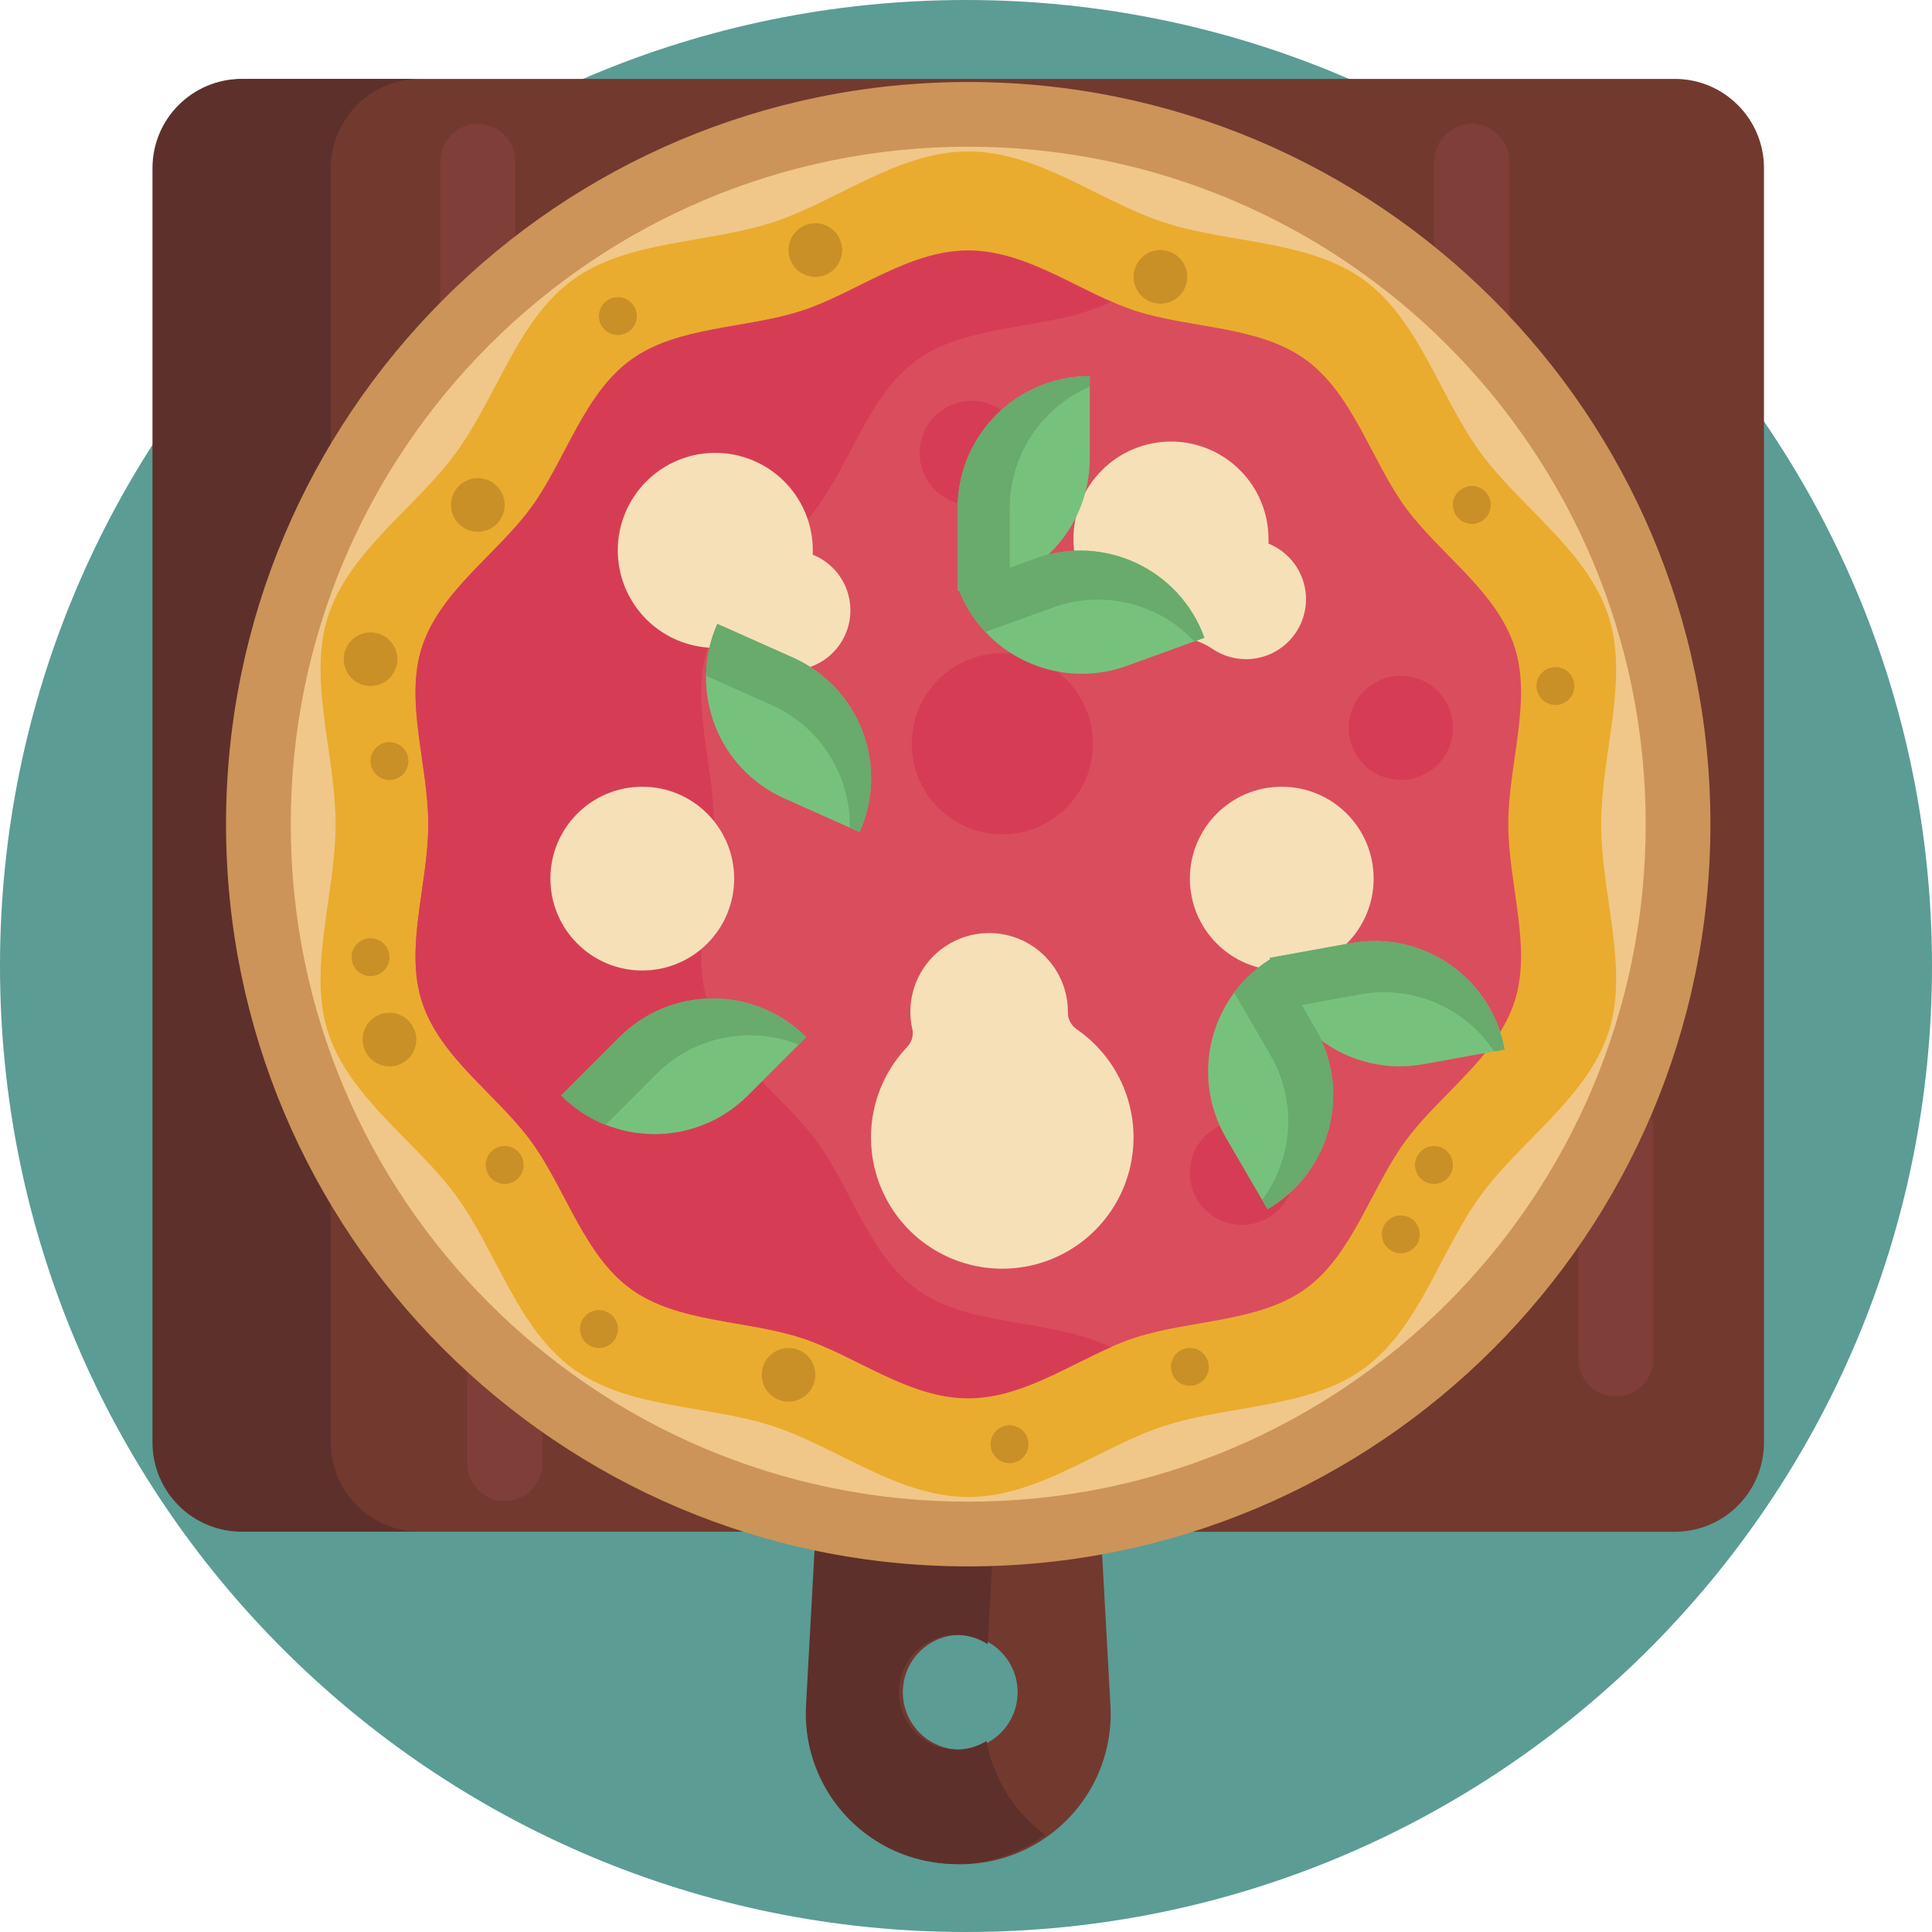
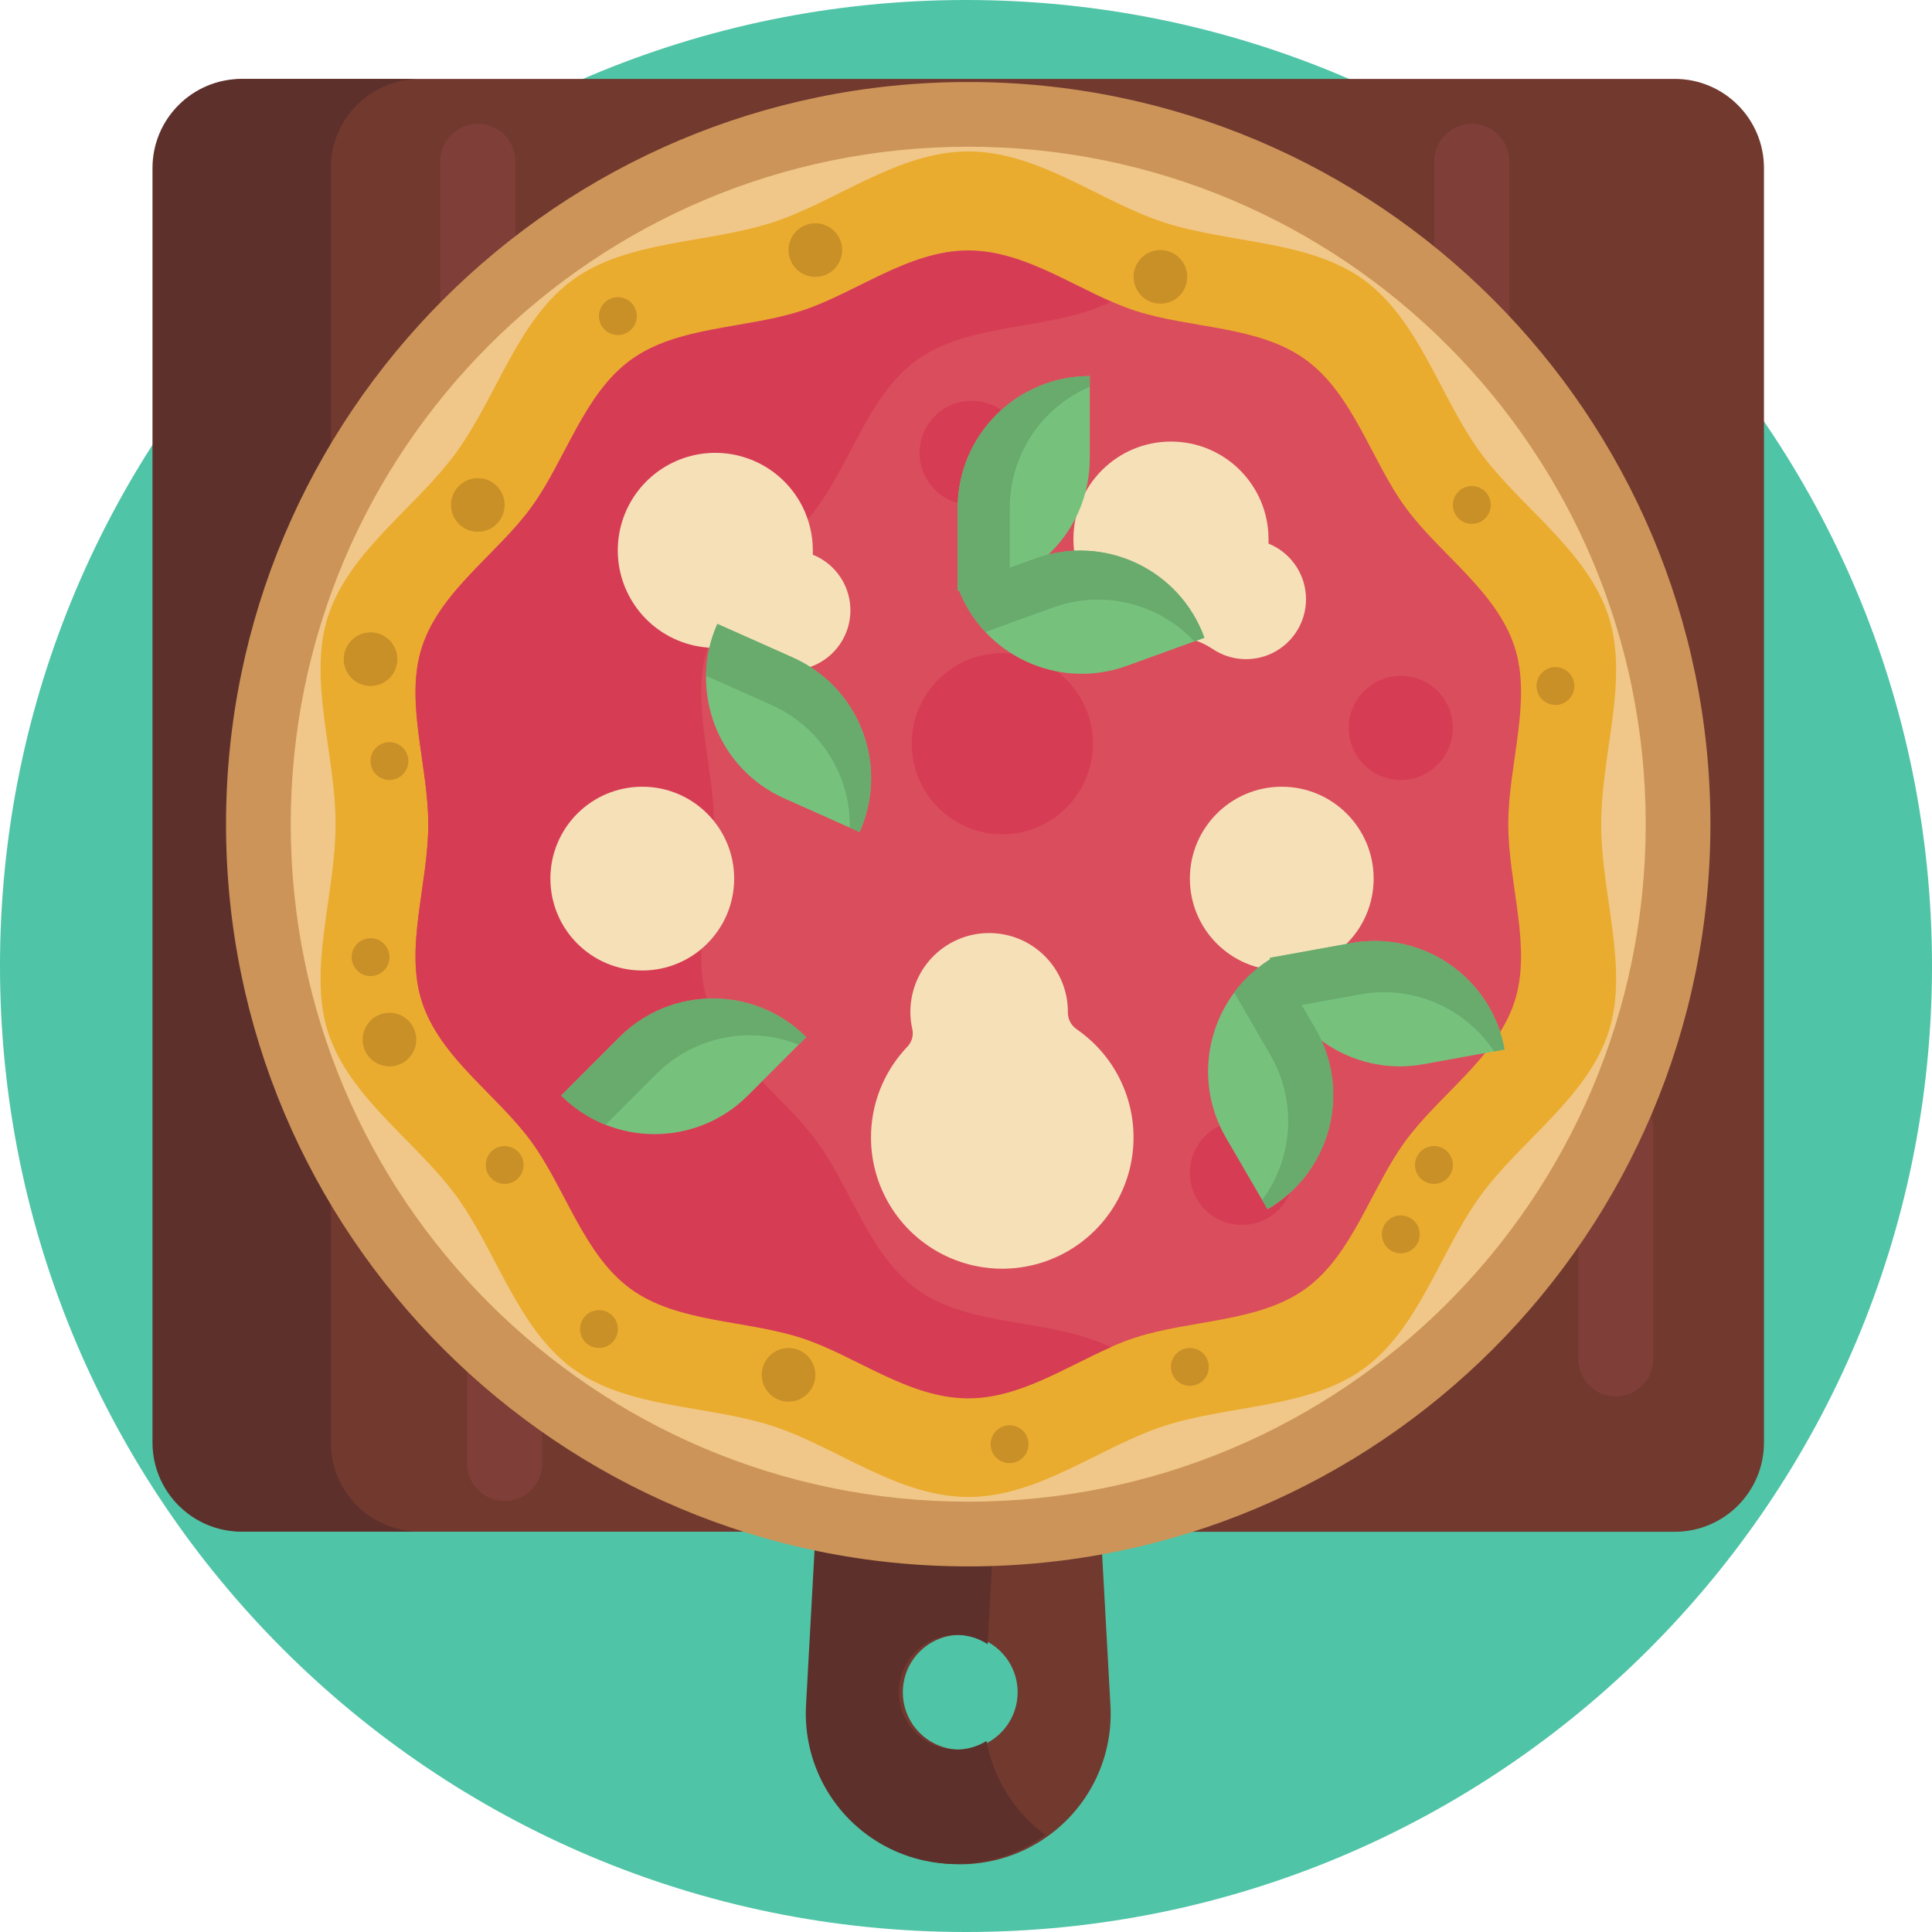
<svg xmlns="http://www.w3.org/2000/svg" width="3840" height="3840" version="1.1" viewBox="0 0 3840 3840">
  <defs>
    <style>.cls-1{fill:#5b9c95;}.cls-2{fill:#72392f;}.cls-3{fill:#5e302b;}.cls-4{fill:#7f3e37;}.cls-5{fill:#cc9458;}.cls-6{fill:#f0c788;}.cls-7{fill:#eaac2e;}.cls-8{fill:#da4d5d;}.cls-9{fill:#d63d55;}.cls-10{fill:#f6e0b8;}.cls-11{fill:#76c27d;}.cls-12{fill:#69aa6d;}.cls-13{fill:#c99028;}</style>
  </defs>
  <g>
-     <circle class="cls-1" cx="1920" cy="1920" r="1920" fill="#4fc4a7" />
+     <circle cx="1920" cy="1920" r="1920" fill="#4fc4a7" stroke-dashoffset="1536" stroke-linecap="round" stroke-linejoin="round" stroke-width="20" />
  </g>
  <g id="Icons" transform="scale(7.5)" stroke-width=".133">
    <g stroke-width=".133">
      <path class="cls-2" d="m443.82 20.91h-378.71a23.63 23.63 0 0 0-23.64 23.64v337.71a23.64 23.64 0 0 0 23.64 23.65h152.07l-2.52 46.09a39.87 39.87 0 1 0 79.62 0l-2.54-46.06h152.08a23.65 23.65 0 0 0 23.65-23.65v-337.74a23.64 23.64 0 0 0-23.65-23.64zm-189.35 442.76a15.21 15.21 0 1 1 15.21-15.21 15.21 15.21 0 0 1-15.21 15.21z" />
      <path class="cls-3" d="m261.44 461.37a15.2 15.2 0 1 1 0.3-25.63l1.64-29.83h-47.25l-2.53 46.09a39.87 39.87 0 0 0 63.4 34.26 39.85 39.85 0 0 1-15.56-24.89zm-150.13-440.46h-47.26a23.64 23.64 0 0 0-23.64 23.64v337.72a23.65 23.65 0 0 0 23.64 23.64h47.26a23.65 23.65 0 0 1-23.65-23.64v-337.72a23.64 23.64 0 0 1 23.65-23.64z" />
      <rect class="cls-4" x="418.25" y="288.95" width="19.92" height="81.13" rx="9.96" />
      <rect class="cls-4" x="380.09" y="32.81" width="19.92" height="81.13" rx="9.96" />
      <rect class="cls-4" x="116.67" y="32.81" width="19.92" height="81.13" rx="9.96" />
      <rect class="cls-4" x="123.78" y="316.66" width="19.92" height="81.13" rx="9.96" />
      <circle class="cls-5" cx="256.59" cy="218.42" r="196.69" />
      <circle class="cls-6" cx="256.59" cy="218.42" r="179.54" />
      <path class="cls-7" d="m88.93 218.42c0 18.66-7.42 38.28-2 55.11 5.67 17.45 23.39 28.92 34 43.44s16.18 35 30.85 45.71 35.53 9.57 53 15.24c16.84 5.47 33.17 18.8 51.83 18.8s35-13.33 51.82-18.8c17.45-5.67 38.46-4.67 53-15.24 14.68-10.68 20.17-31 30.85-45.71s28.29-26 34-43.44c5.47-16.83-1.95-36.45-1.95-55.11s7.42-38.27 1.95-55.11c-5.67-17.45-23.39-28.91-34-43.44s-16.17-35-30.85-45.7c-14.52-10.57-35.53-9.58-53-15.24-16.84-5.47-33.16-18.8-51.82-18.8s-35 13.33-51.83 18.8c-17.45 5.66-38.46 4.67-53 15.24s-20.17 31-30.85 45.7-28.29 26-34 43.44c-5.42 16.84 2 36.45 2 55.11z" />
      <path class="cls-8" d="m113.5 218.42c0 15.93-6.33 32.67-1.66 47 4.83 14.89 20 24.67 29 37.07s13.8 29.89 26.32 39 30.33 8.17 45.22 13c14.37 4.67 28.3 16 44.23 16s29.86-11.37 44.22-16c14.9-4.83 32.82-4 45.22-13s17.21-26.48 26.33-39 24.14-22.18 29-37.07c4.66-14.37-1.67-31.11-1.67-47s6.33-32.66 1.67-47c-4.84-14.89-20-24.67-29-37.07s-13.8-29.89-26.32-39-30.32-8.18-45.21-13c-14.37-4.67-28.31-16-44.23-16s-29.86 11.38-44.23 16c-14.89 4.83-32.82 4-45.22 13s-17.21 26.48-26.32 39-24.15 22.18-29 37.07c-4.68 14.34 1.65 31.08 1.65 47z" />
      <path class="cls-9" d="m288.11 354.54c2.12 0.69 4.24 1.53 6.35 2.45-12.18 5.33-24.31 13.59-37.87 13.59-15.93 0-29.86-11.37-44.23-16-14.89-4.83-32.82-4-45.21-13s-17.22-26.48-26.33-39-24.15-22.17-29-37.06c-4.66-14.37 1.67-31.11 1.67-47s-6.33-32.66-1.67-47c4.84-14.89 20-24.67 29-37.07s13.8-29.9 26.33-39 30.32-8.18 45.21-13c14.37-4.67 28.3-16 44.23-16 13.56 0 25.69 8.26 37.87 13.58a68 68 0 0 1-6.35 2.46c-14.9 4.83-32.82 4-45.22 13s-17.22 26.48-26.33 39-24.14 22.18-29 37.07c-4.68 14.37 1.66 31.11 1.66 47s-6.34 32.67-1.66 47c4.83 14.89 19.95 24.67 29 37.06s13.81 29.9 26.33 39 30.32 8.09 45.22 12.92z" />
      <path class="cls-10" d="m336.17 144.05q0-0.59 0-1.17a25.85 25.85 0 1 0-25.84 25.84h0.07a19.2 19.2 0 0 1 10.89 3.22 15.89 15.89 0 1 0 14.85-27.89z" />
      <path class="cls-10" d="m215.4 147q0-0.59 0-1.17a25.84 25.84 0 1 0-19 24.94 15.89 15.89 0 1 0 19-23.77z" />
      <circle class="cls-10" cx="170.21" cy="232.84" r="24.35" />
      <circle class="cls-10" cx="339.68" cy="232.84" r="24.35" />
      <path class="cls-10" d="m285.34 272.76a5.31 5.31 0 0 1-2.34-4.46v-0.18a20.87 20.87 0 0 0-41.57-2.64 20.32 20.32 0 0 0 0.32 7.12 5.19 5.19 0 0 1-1.24 4.74 34.79 34.79 0 1 0 44.81-4.58z" />
      <circle class="cls-9" cx="265.63" cy="197.09" r="24.01" />
      <circle class="cls-9" cx="329.12" cy="310.82" r="13.8" />
      <circle class="cls-9" cx="371.23" cy="192.9" r="13.8" />
      <circle class="cls-9" cx="257.5" cy="120.02" r="13.8" />
      <path class="cls-11" d="m288.8 99.66v21.86a35 35 0 0 1-35 35v-21.85a35 35 0 0 1 35-35z" />
      <path class="cls-12" d="m288.8 99.66v2.83a35 35 0 0 0-21.2 32.18v19a34.89 34.89 0 0 1-13.8 2.83v-21.83a35 35 0 0 1 35-35.01z" />
      <path class="cls-11" transform="rotate(70.08 286.49 162.23)" d="m304 133.82v21.86a35 35 0 0 1-35 35v-21.86a35 35 0 0 1 35-35z" />
      <path class="cls-12" d="m319.19 169-2.66 1a35 35 0 0 0-37.48-9l-17.89 6.48a34.64 34.64 0 0 1-7.36-12l20.55-7.48a35 35 0 0 1 44.84 21z" />
      <path class="cls-11" transform="rotate(79.72 367.64 265.98)" d="m385.14 237.56v21.86a35 35 0 0 1-35 35v-21.86a35 35 0 0 1 35-35z" />
      <path class="cls-12" d="m398.73 278.14-2.78 0.5a35 35 0 0 0-35.45-15.12l-18.72 3.39a34.82 34.82 0 0 1-5.25-13.07l21.51-3.9a35 35 0 0 1 40.69 28.2z" />
      <path class="cls-11" transform="rotate(44.97 181.2 282.57)" d="m198.7 254.17v21.83a35 35 0 0 1-35 35v-21.82a35 35 0 0 1 35-35z" />
      <path class="cls-12" d="m213.67 274.86-2 2a35 35 0 0 0-37.75 7.78l-13.44 13.46a34.72 34.72 0 0 1-11.76-7.75l15.45-15.46a35 35 0 0 1 49.5-0.03z" />
      <path class="cls-11" transform="rotate(114.06 208.96 192.92)" d="m226.46 164.47v21.86a35 35 0 0 1-35 35v-21.85a35 35 0 0 1 35-35.01z" />
      <path class="cls-12" d="m227.79 220.48-2.58-1.15a35 35 0 0 0-20.74-32.49l-17.38-7.76a34.71 34.71 0 0 1 3-13.75l20 8.91a35 35 0 0 1 17.7 46.24z" />
      <path class="cls-11" transform="rotate(149.79 336.73 287.05)" d="m354.24 258.6v21.86a35 35 0 0 1-35 35v-21.86a35 35 0 0 1 35-35z" />
      <path class="cls-12" d="m335.92 320.41-1.43-2.41a35 35 0 0 0 2.14-38.48l-9.57-16.52a34.7 34.7 0 0 1 10.5-9.38l11 18.89a35 35 0 0 1-12.64 47.9z" />
      <circle class="cls-13" cx="98.2" cy="174.69" r="7.11" />
      <circle class="cls-13" cx="126.63" cy="133.82" r="7.11" />
      <circle class="cls-13" cx="216.07" cy="66.27" r="7.11" />
      <circle class="cls-13" cx="307.52" cy="73.37" r="7.11" />
      <circle class="cls-13" cx="103.21" cy="275.5" r="7.11" />
      <circle class="cls-13" cx="208.97" cy="364.34" r="7.11" />
      <circle class="cls-13" cx="103.21" cy="201.69" r="5.02" />
      <circle class="cls-13" cx="98.2" cy="253.66" r="5.02" />
      <circle class="cls-13" cx="133.74" cy="308.73" r="5.02" />
      <circle class="cls-13" cx="158.73" cy="352.21" r="5.02" />
      <circle class="cls-13" cx="315.33" cy="362.24" r="5.02" />
      <circle class="cls-13" cx="267.54" cy="382.73" r="5.02" />
      <circle class="cls-13" cx="380.01" cy="308.73" r="5.02" />
      <circle class="cls-13" cx="371.23" cy="327.12" r="5.02" />
      <circle class="cls-13" cx="412.21" cy="181.8" r="5.02" />
      <circle class="cls-13" cx="390.05" cy="133.82" r="5.02" />
      <circle class="cls-13" cx="163.74" cy="83.77" r="5.02" />
    </g>
  </g>
</svg>
